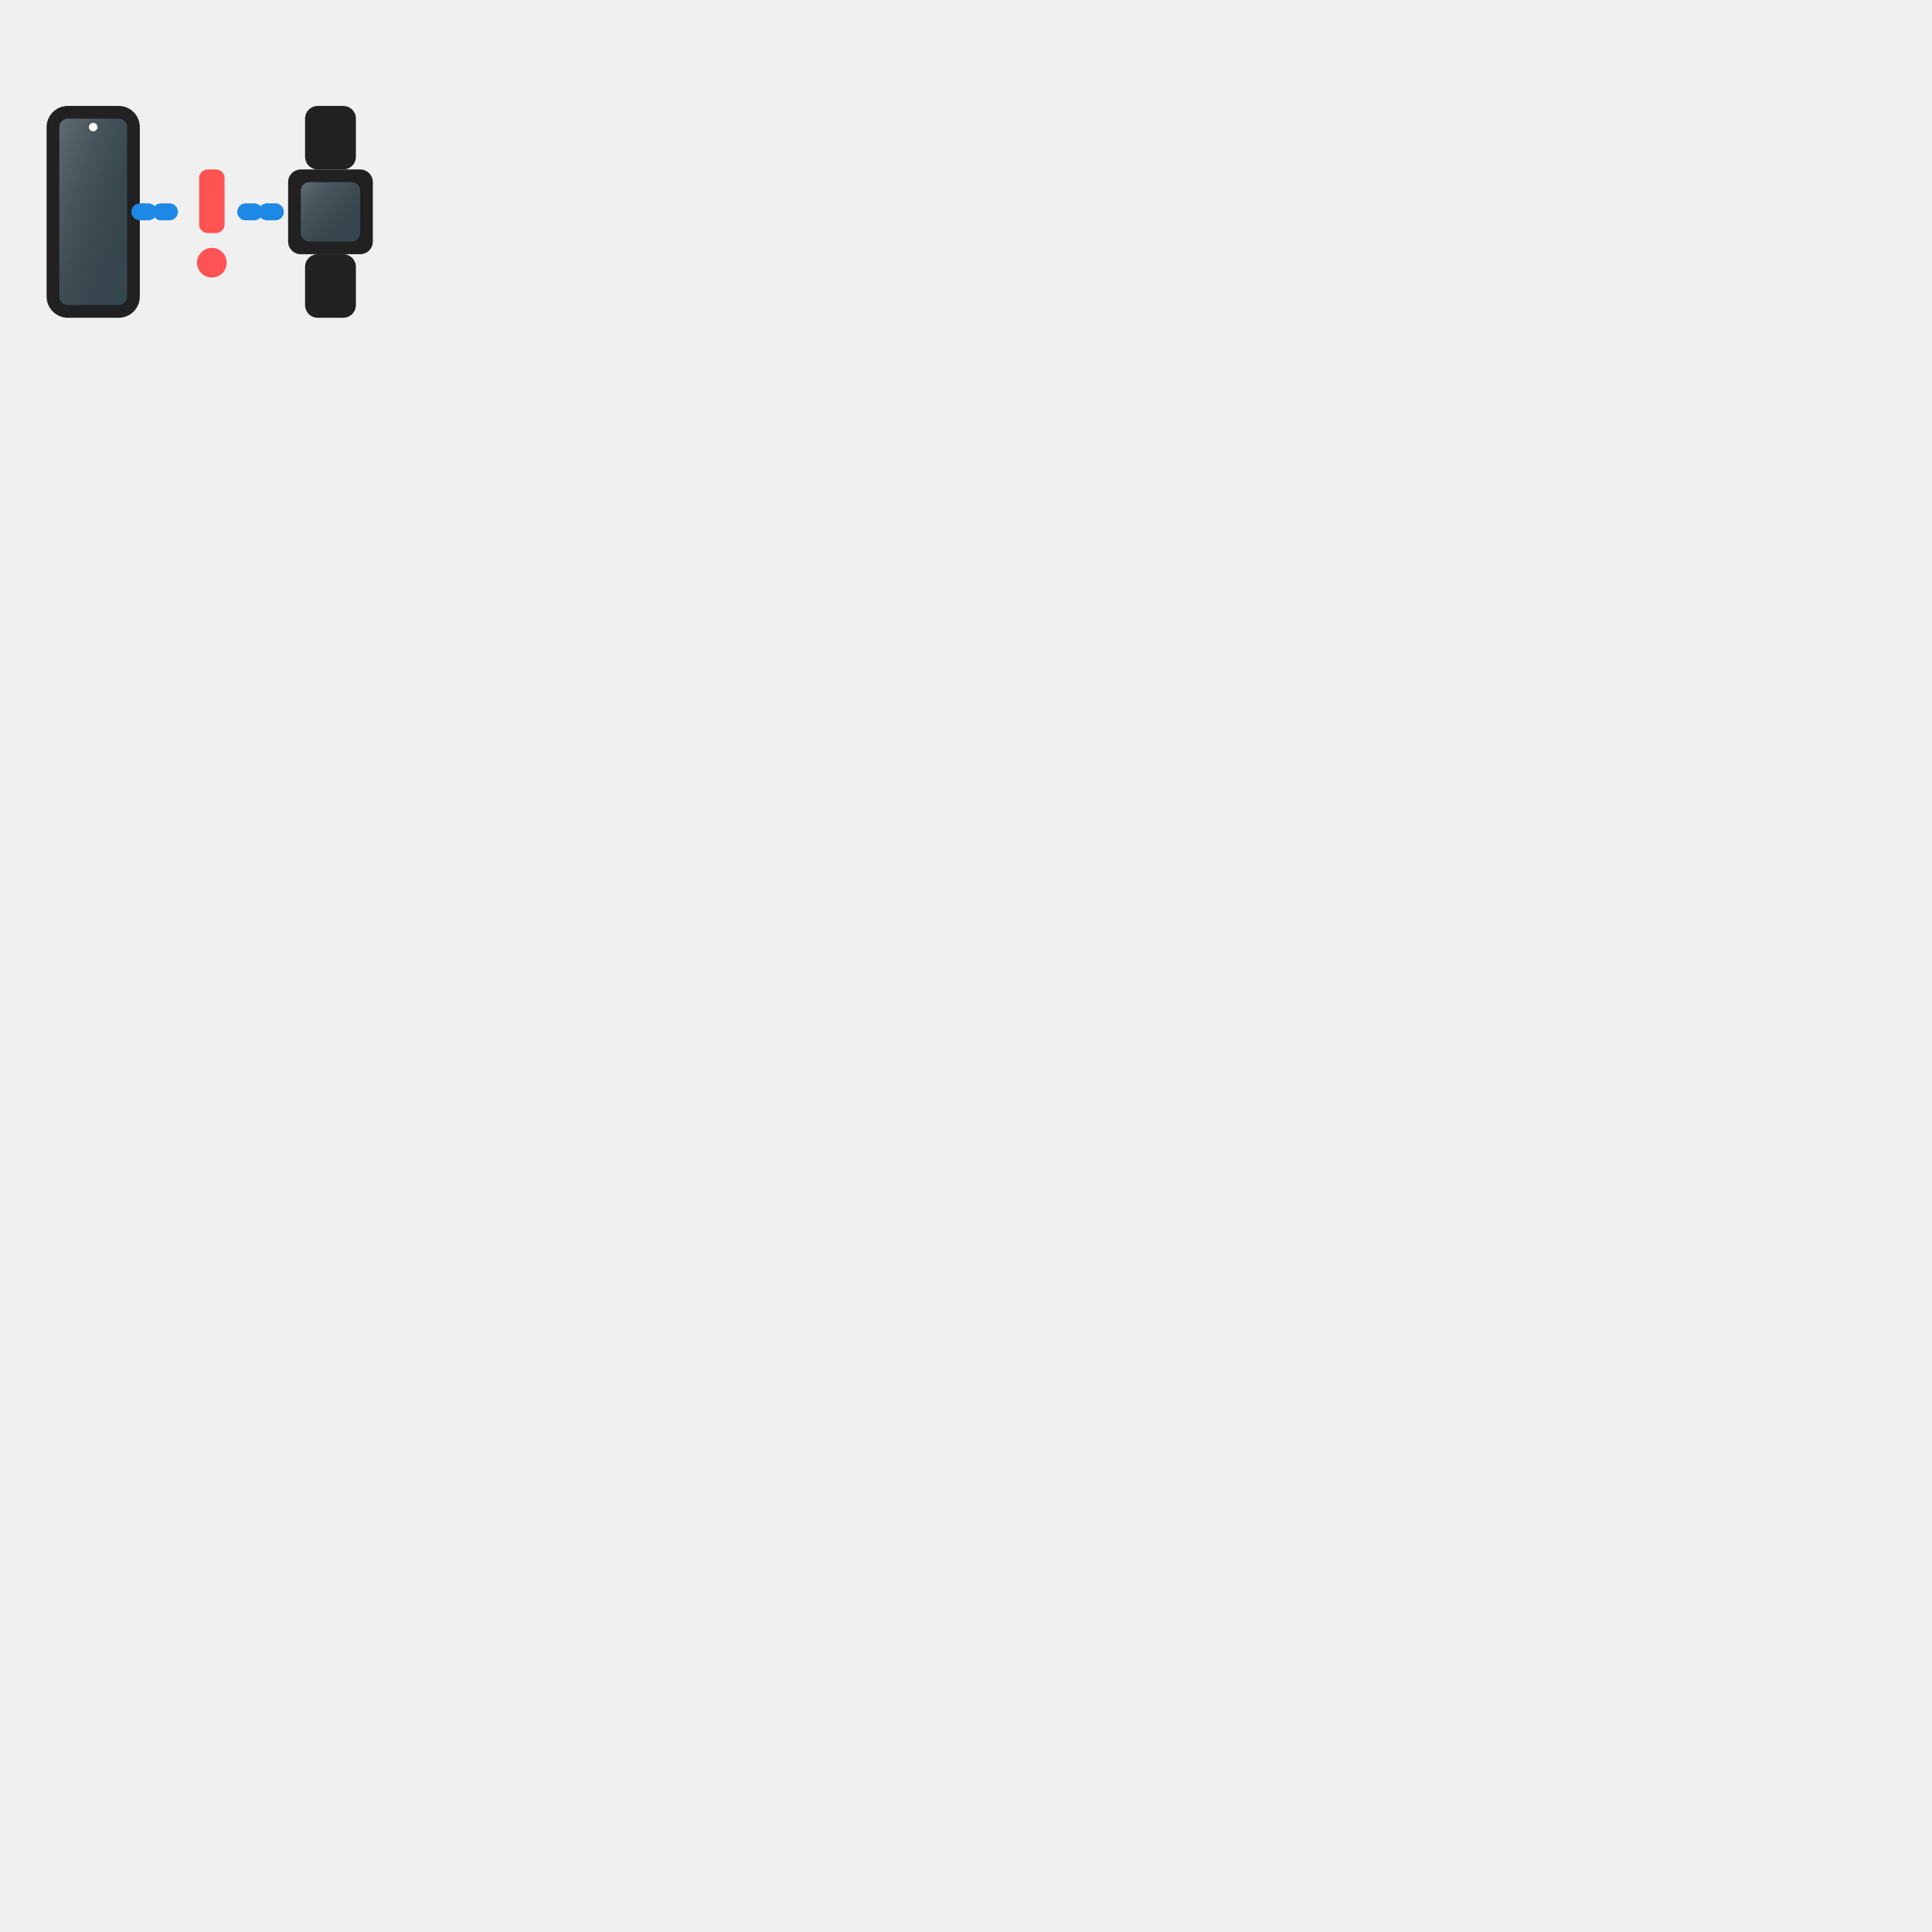
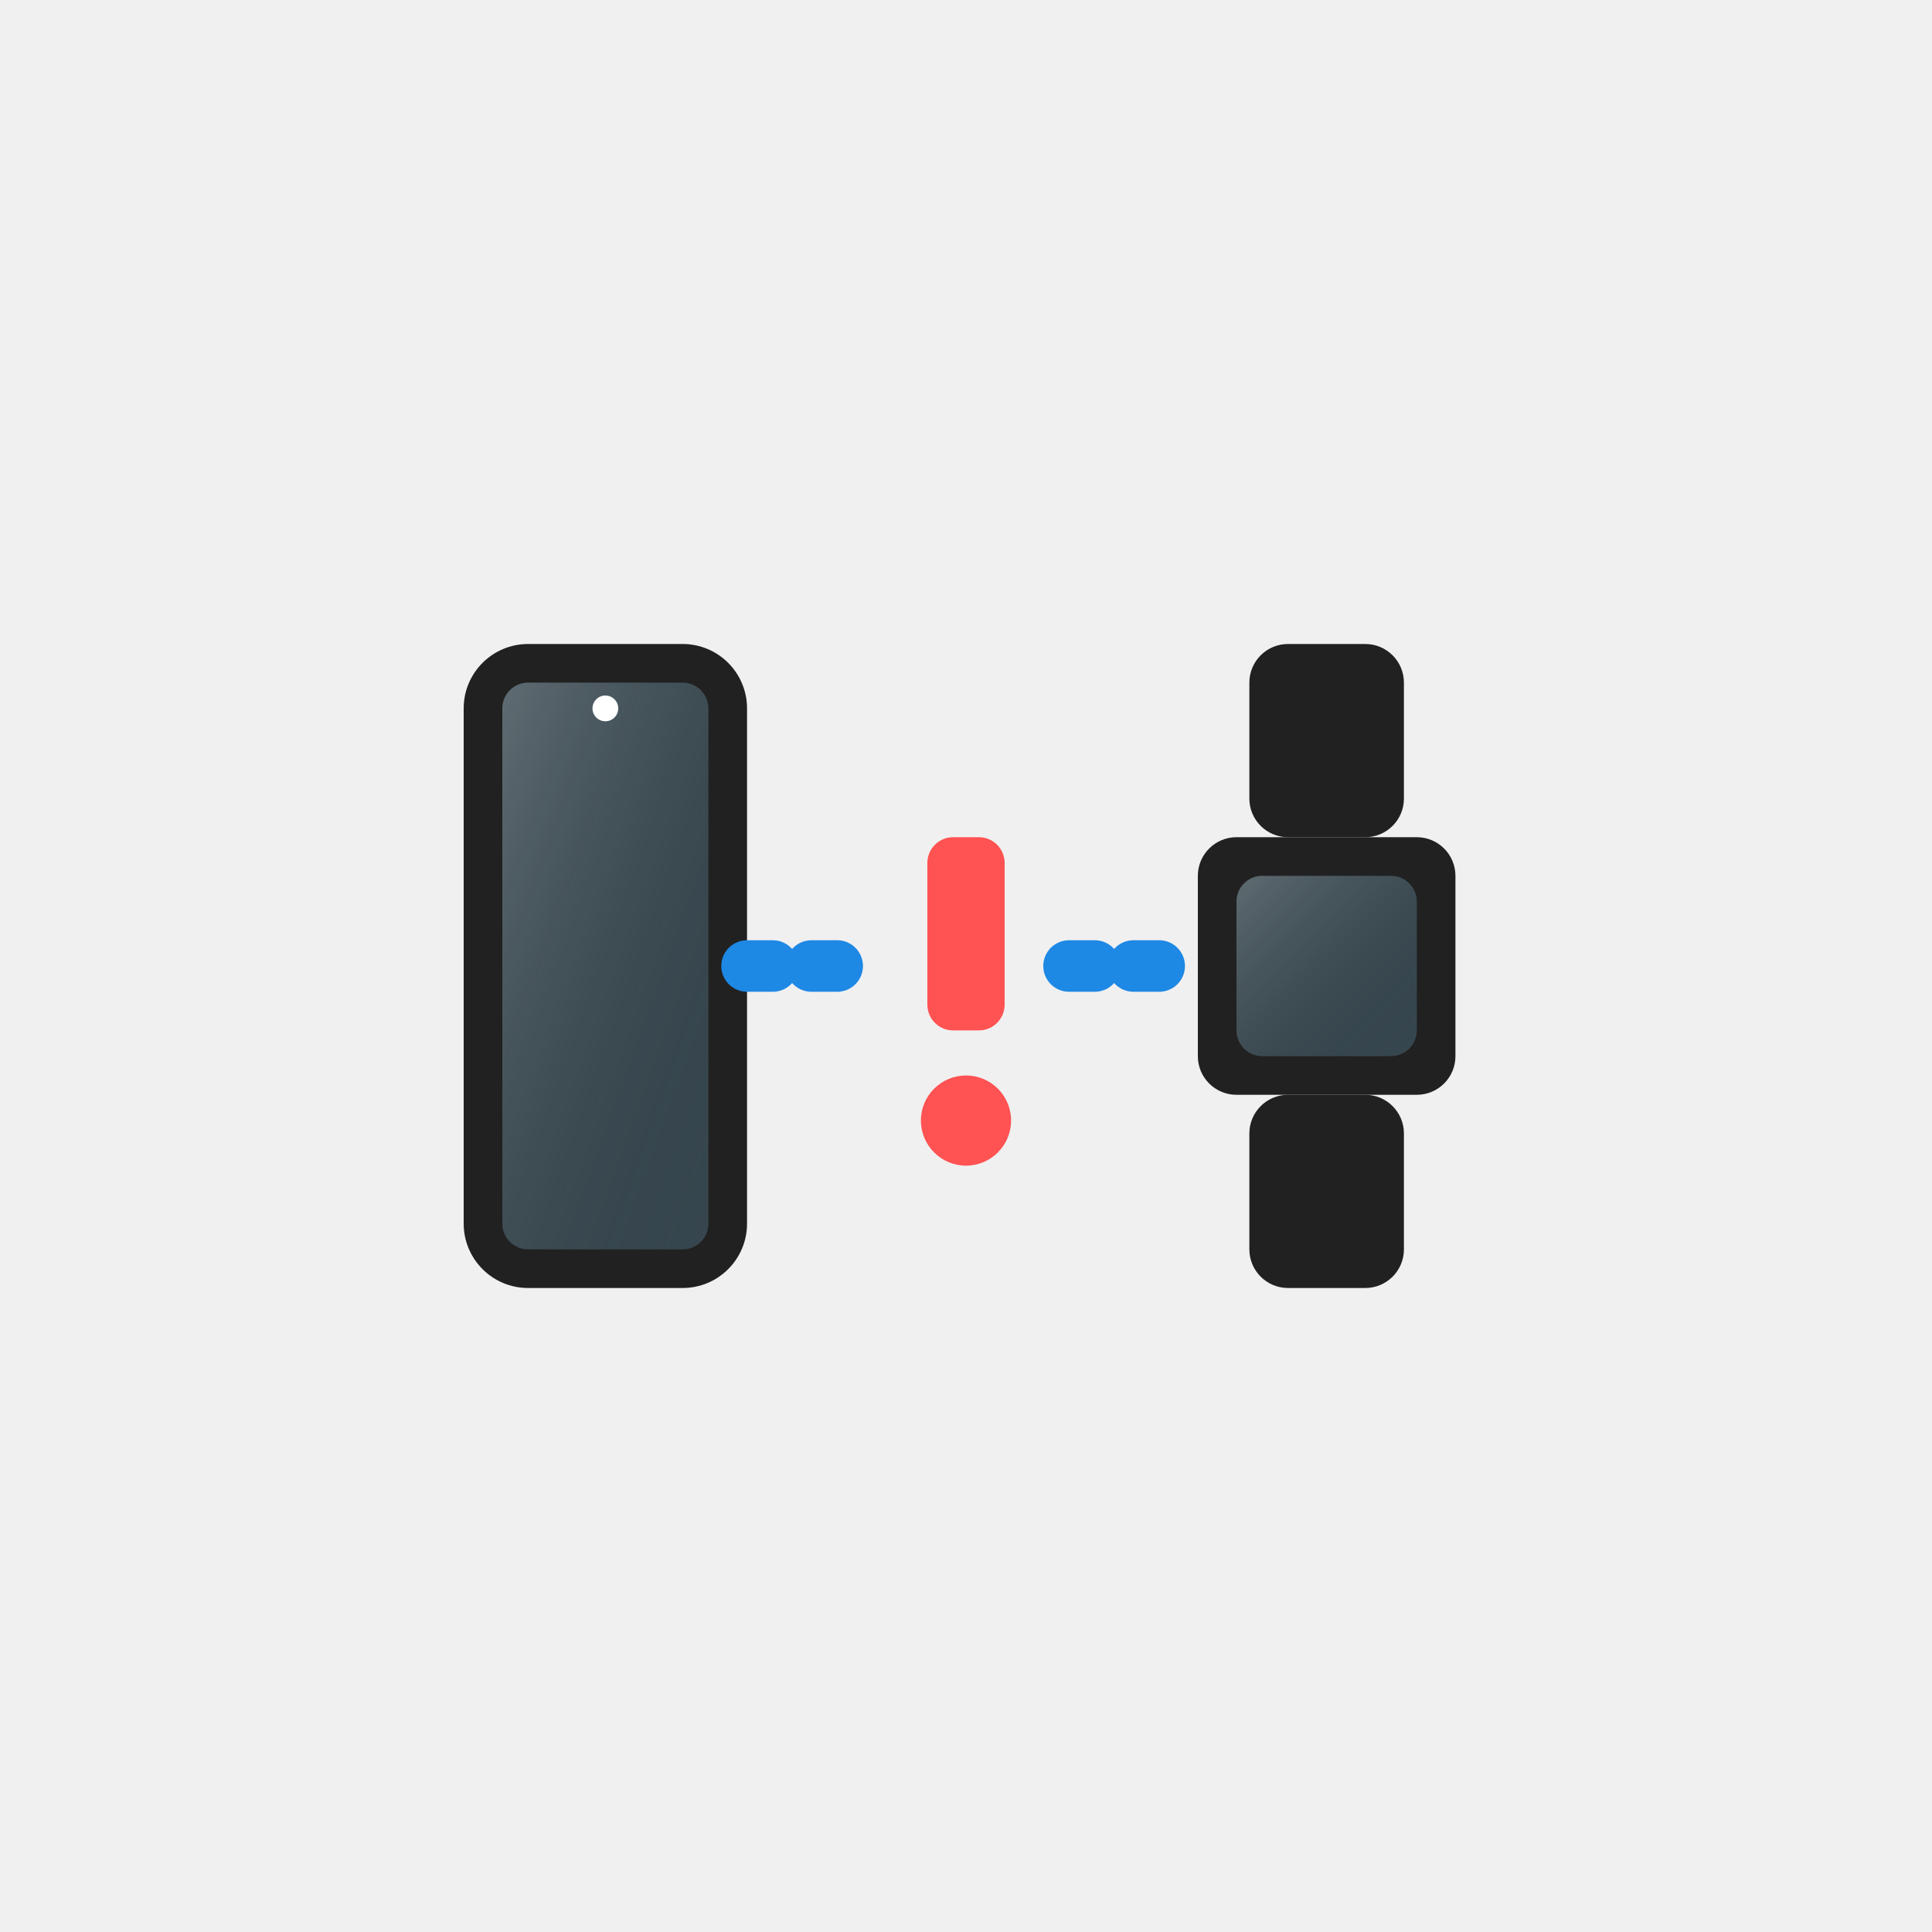
- <svg xmlns="http://www.w3.org/2000/svg" width="456" height="456" viewBox="0 0 456 456" version="1.1">
+ <svg xmlns="http://www.w3.org/2000/svg" viewBox="-25 -25 150 150">
  <rect x="11" y="25" width="22" height="50" rx="5" ry="5" fill="#212121" />
  <rect x="14" y="28" width="16" height="44" rx="2" ry="2" fill="#37474F" />
  <defs>
    <linearGradient id="phoneShine" x1="0%" y1="0%" x2="100%" y2="100%">
      <stop offset="0%" style="stop-color:white;stop-opacity:0.2" />
      <stop offset="100%" style="stop-color:transparent;stop-opacity:0" />
    </linearGradient>
  </defs>
  <rect x="14" y="28" width="16" height="44" rx="2" ry="2" fill="url(#phoneShine)" />
  <circle cx="22" cy="30" r="1" fill="white" />
  <rect x="68" y="40" width="20" height="20" rx="3" ry="3" fill="#212121" />
  <rect x="71" y="43" width="14" height="14" rx="2" ry="2" fill="#37474F" />
  <rect x="71" y="43" width="14" height="14" rx="2" ry="2" fill="url(#phoneShine)" />
  <rect x="72" y="25" width="12" height="15" rx="3" ry="3" fill="#212121" />
  <rect x="72" y="60" width="12" height="15" rx="3" ry="3" fill="#212121" />
  <line x1="33" y1="50" x2="42" y2="50" stroke="#1E88E5" stroke-width="4" stroke-linecap="round" stroke-dasharray="2 3" />
  <line x1="58" y1="50" x2="67" y2="50" stroke="#1E88E5" stroke-width="4" stroke-linecap="round" stroke-dasharray="2 3" />
  <g transform="translate(50, 40)" fill="#FF5252">
    <rect x="-3" y="0" width="6" height="15" rx="2" ry="2" />
    <circle cx="0" cy="22" r="3.5" />
  </g>
</svg>
